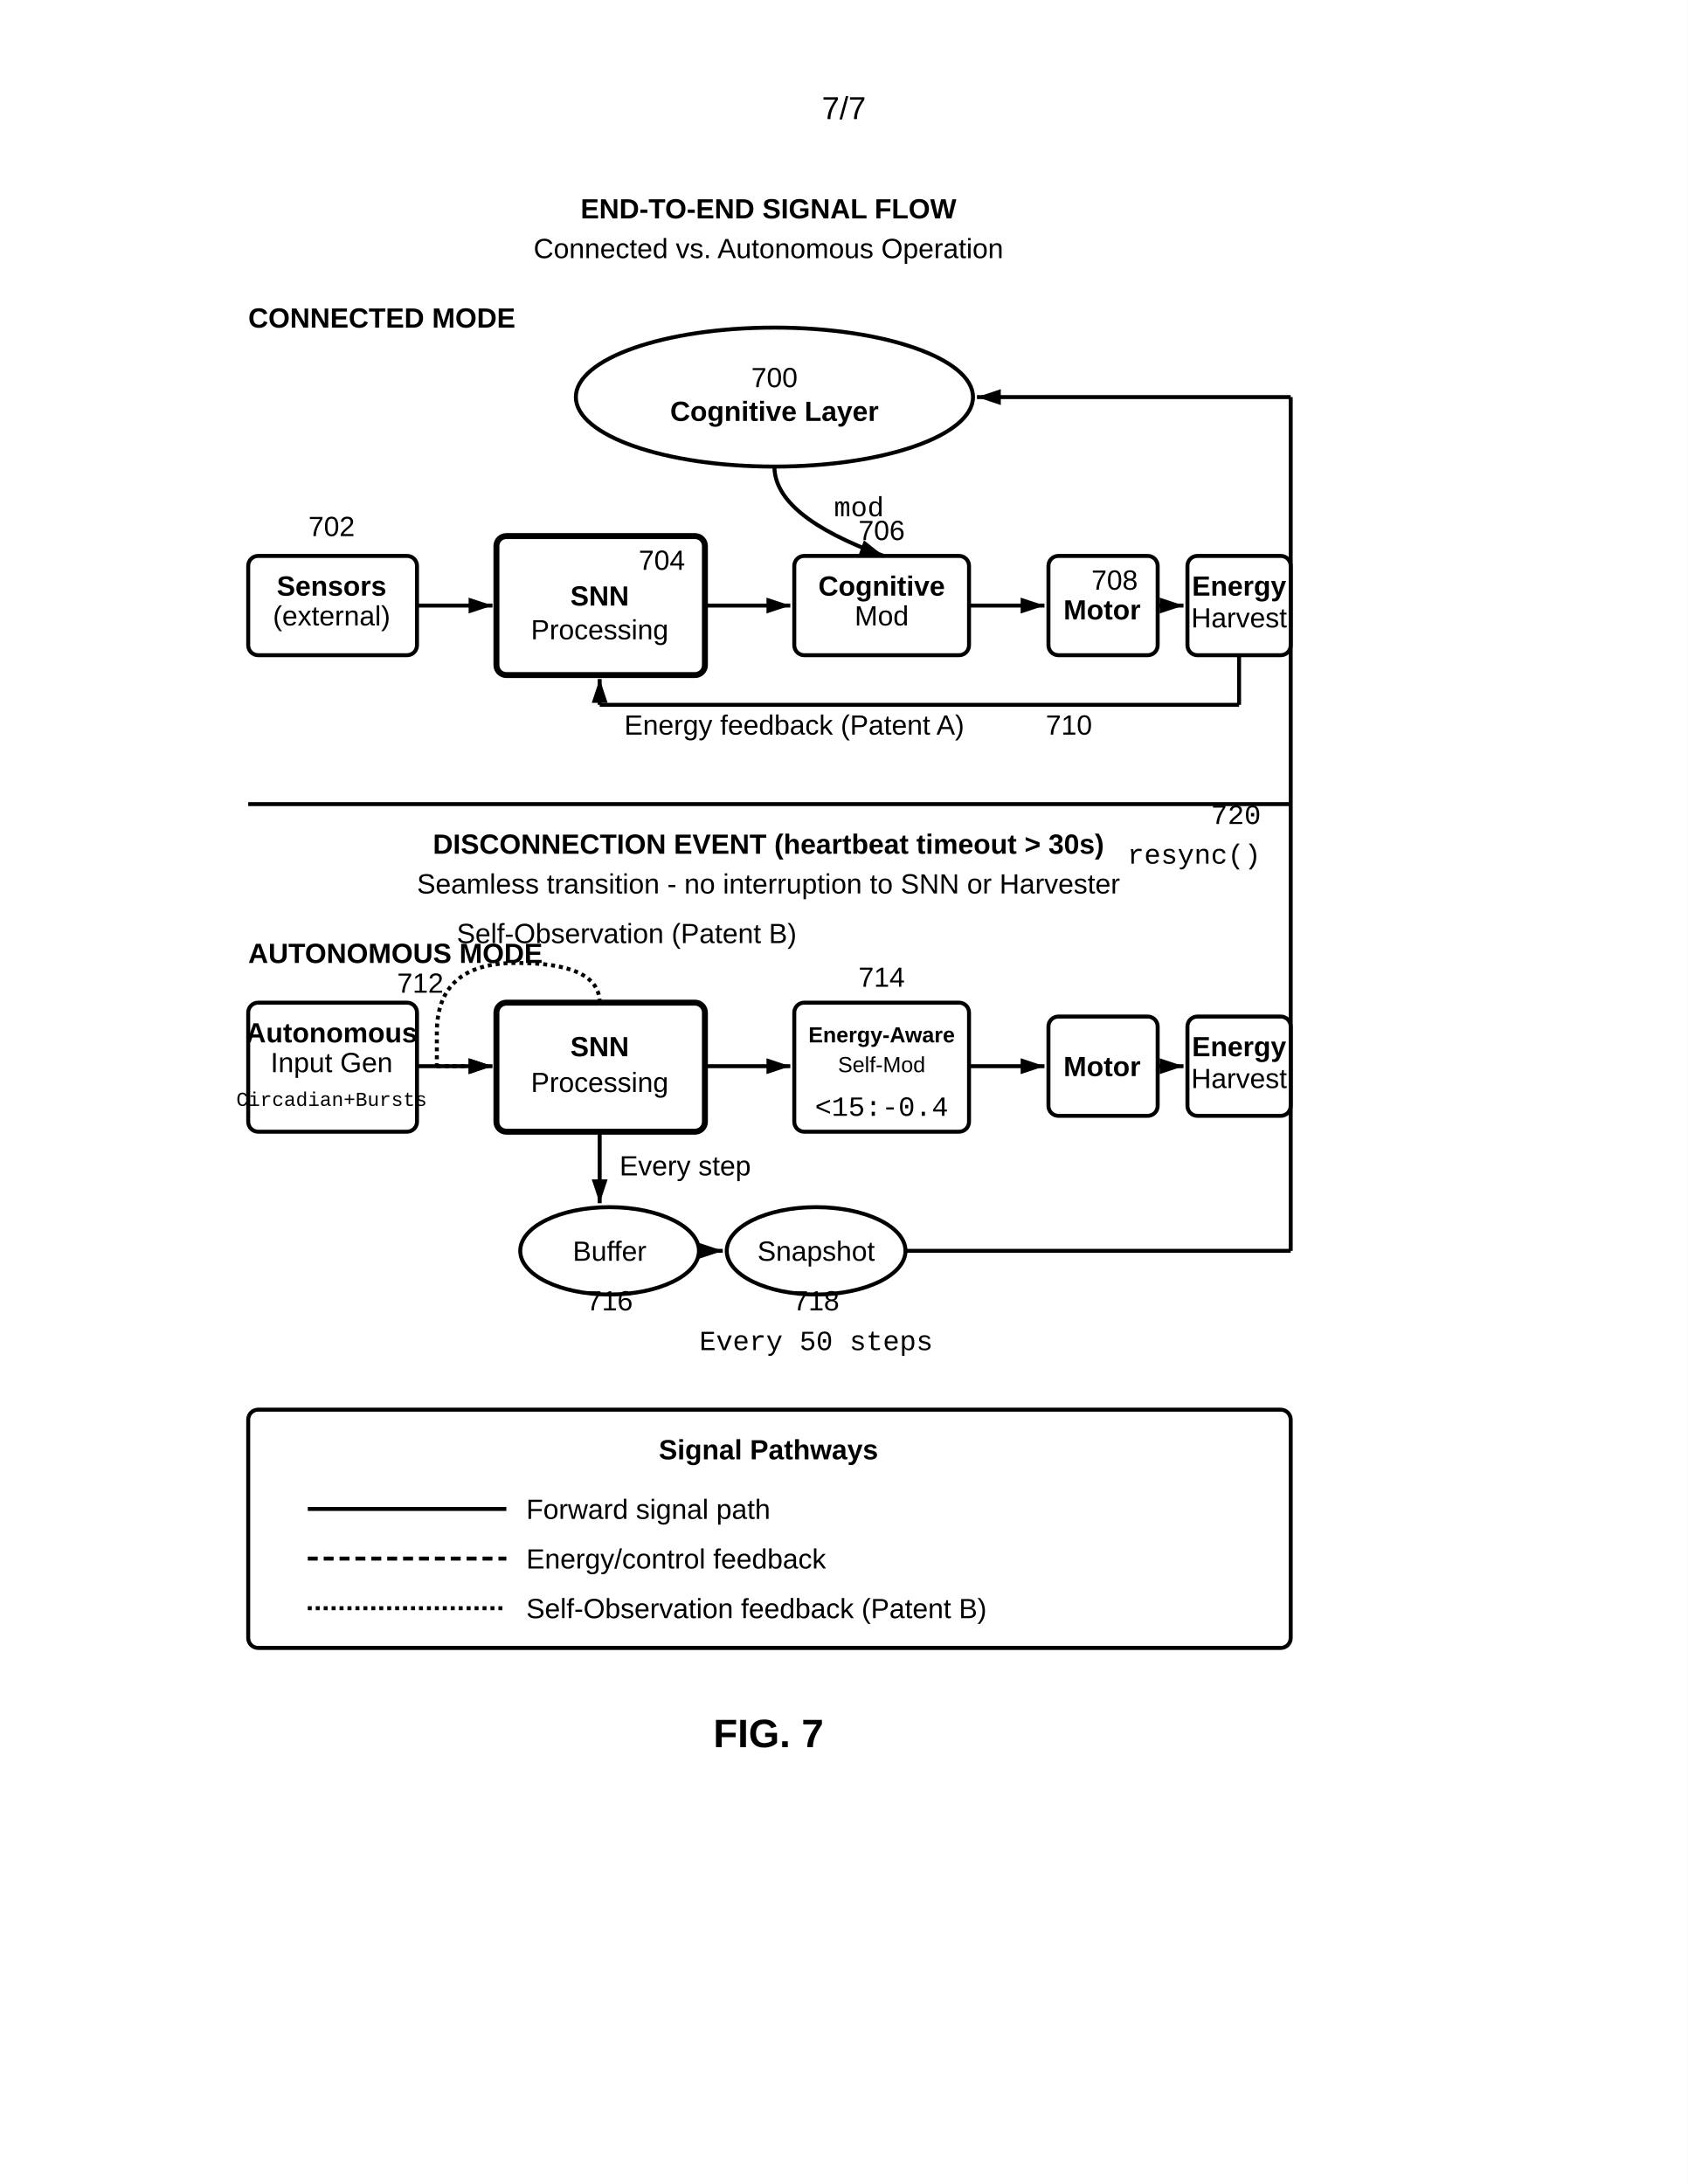
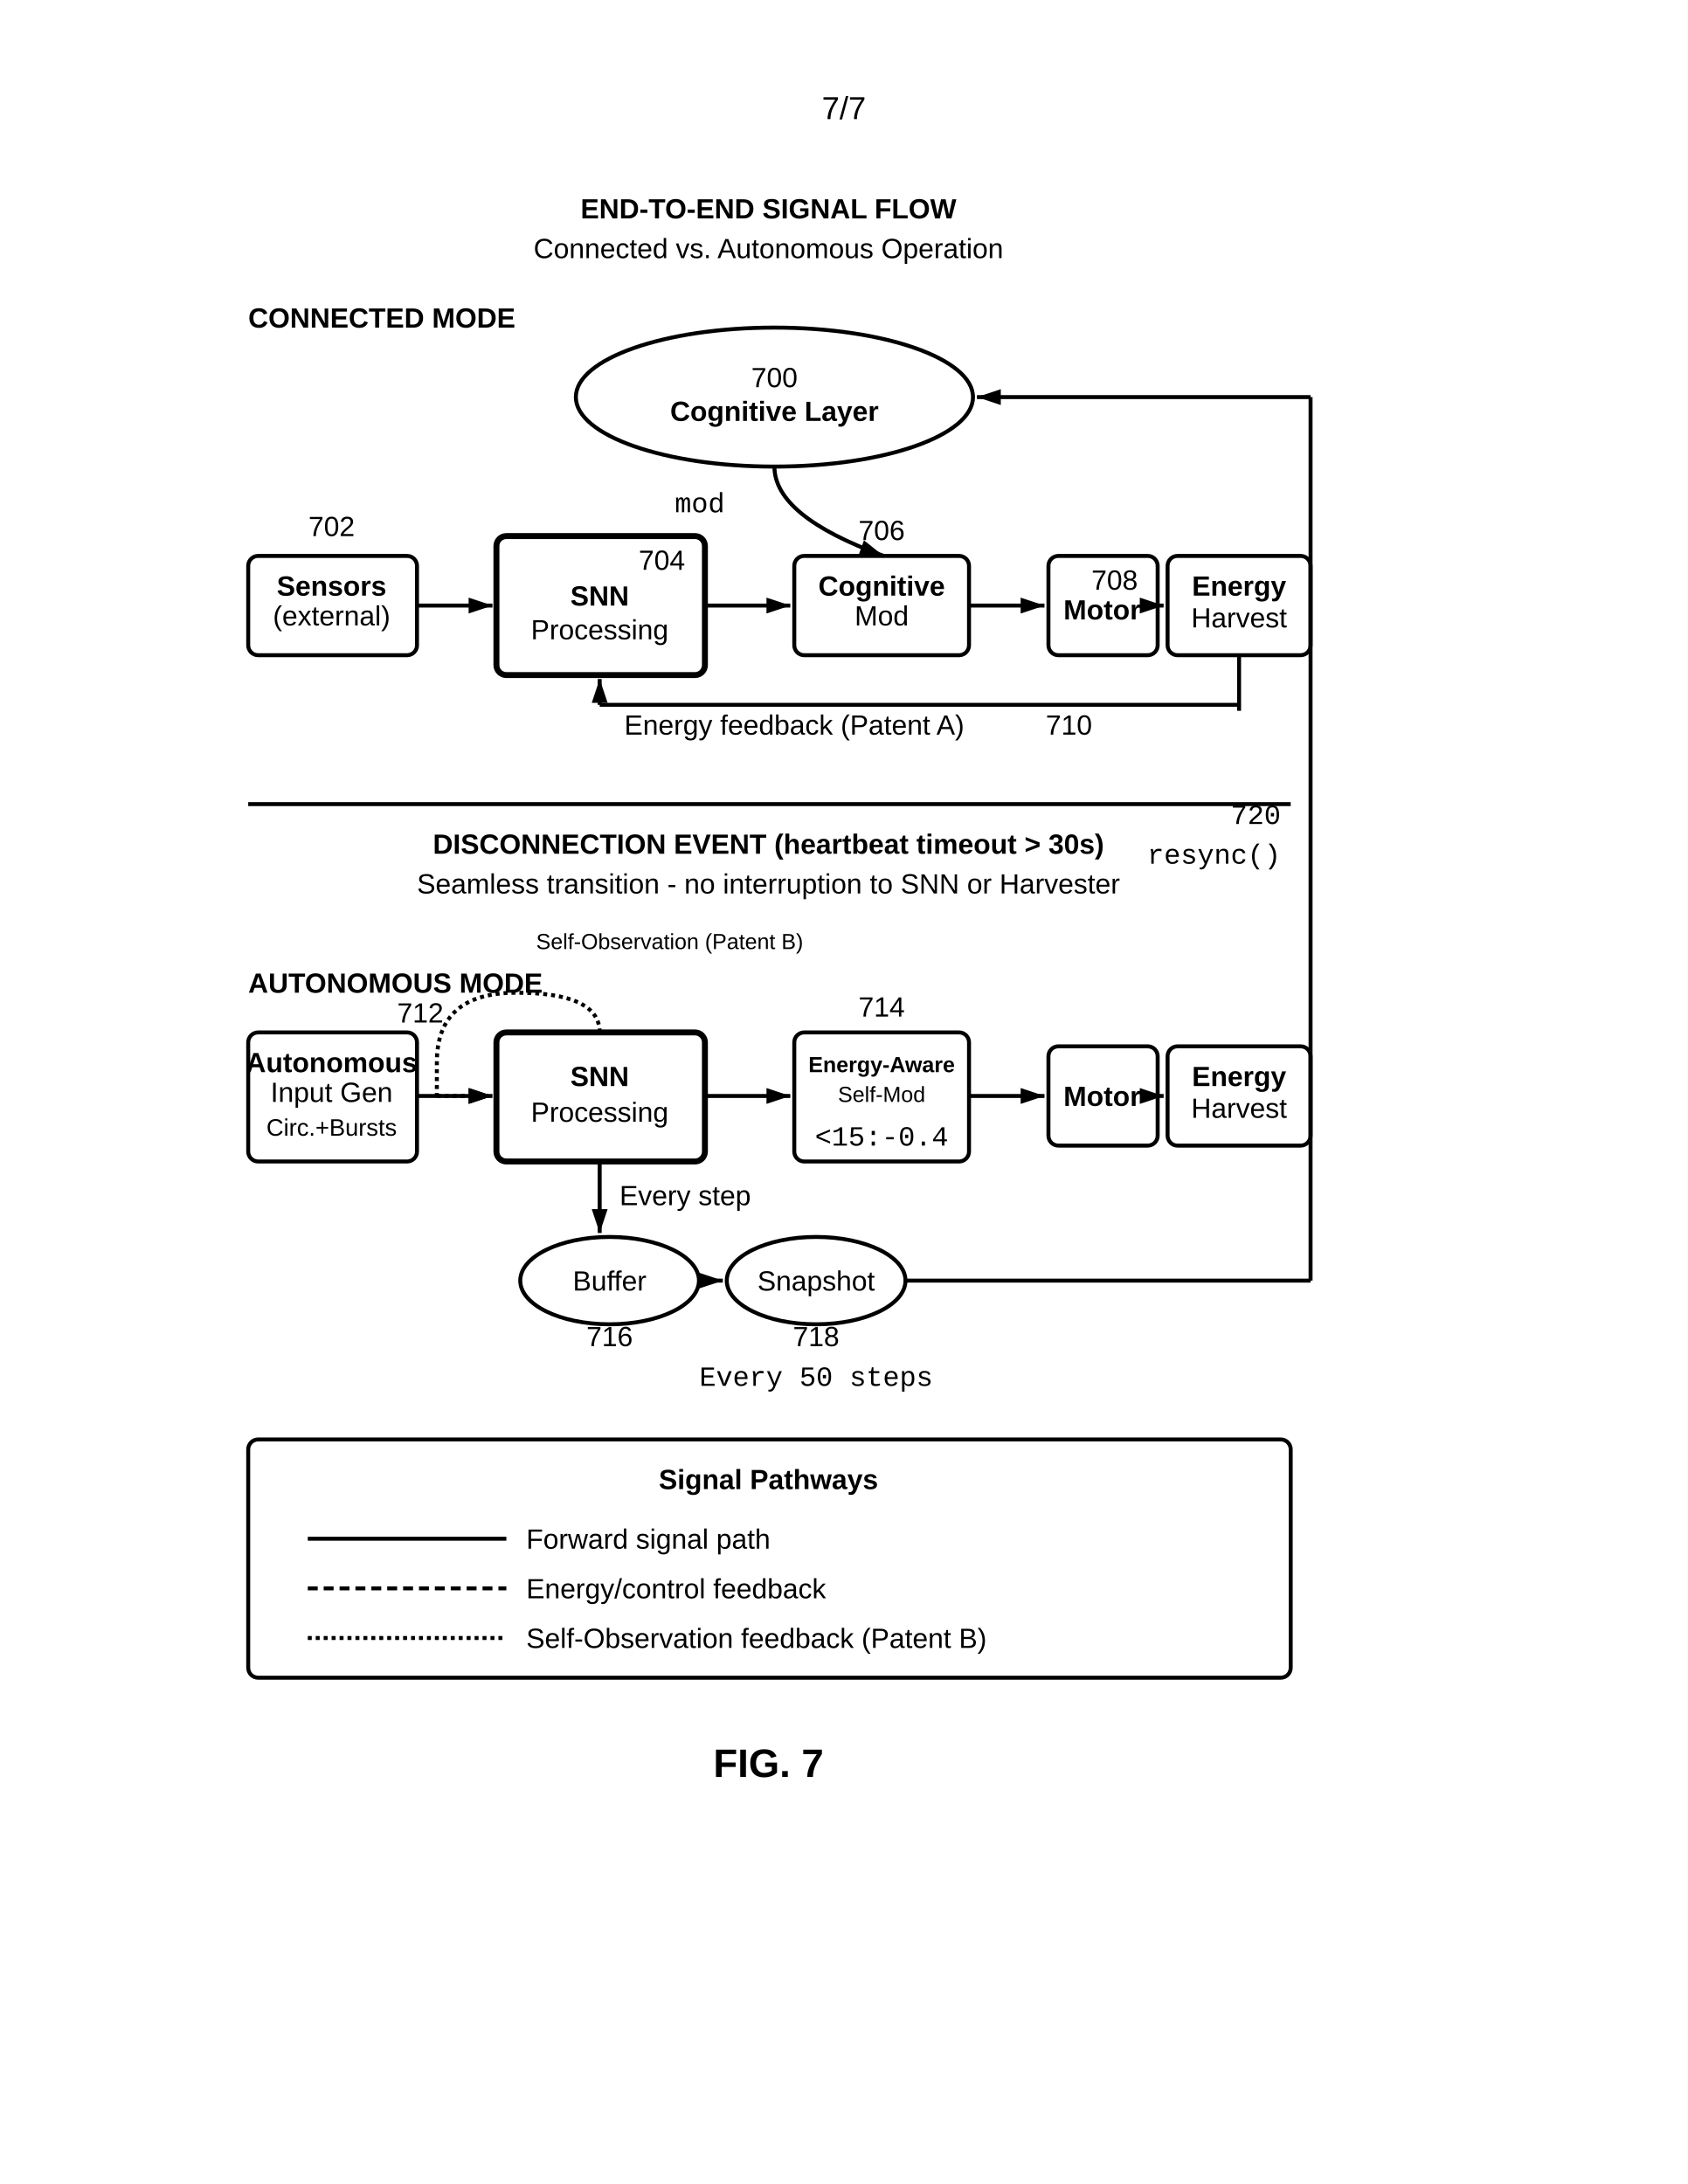
<svg xmlns="http://www.w3.org/2000/svg" width="8.5in" height="11in" viewBox="0 0 850 1100">
  <defs>
    <marker id="ah" markerWidth="6" markerHeight="4" refX="6" refY="2" orient="auto">
      <polygon points="0 0, 6 2, 0 4" fill="black" />
    </marker>
  </defs>
  <rect width="100%" height="100%" fill="white" />
  <text x="425" y="60" font-family="Arial, sans-serif" font-size="16" text-anchor="middle">7/7</text>
  <text x="387" y="110" font-family="Arial, sans-serif" font-size="14" font-weight="bold" text-anchor="middle">END-TO-END SIGNAL FLOW</text>
  <text x="387" y="130" font-family="Arial, sans-serif" font-size="14" text-anchor="middle">Connected vs. Autonomous Operation</text>
  <text x="125" y="165" font-family="Arial, sans-serif" font-size="14" font-weight="bold" text-anchor="start">CONNECTED MODE</text>
  <ellipse cx="390" cy="200" rx="100" ry="35" fill="none" stroke="black" stroke-width="2" />
  <text x="390" y="195" font-family="Arial, sans-serif" font-size="14" text-anchor="middle">700</text>
  <text x="390" y="212" font-family="Arial, sans-serif" font-size="14" font-weight="bold" text-anchor="middle">Cognitive Layer</text>
  <path d="M390,235 Q390,260 445,280" fill="none" stroke="black" stroke-width="2" marker-end="url(#ah)" />
-   <text x="420" y="260" font-family="Courier New, monospace" font-size="14" text-anchor="start">mod</text>
+   <text x="365" y="258" font-family="Courier New, monospace" font-size="14" text-anchor="end">mod</text>
  <rect x="125" y="280" width="85" height="50" rx="5" fill="none" stroke="black" stroke-width="2" />
  <text x="167" y="270" font-family="Arial, sans-serif" font-size="14" text-anchor="middle">702</text>
  <text x="167" y="300" font-family="Arial, sans-serif" font-size="14" font-weight="bold" text-anchor="middle">Sensors</text>
  <text x="167" y="315" font-family="Arial, sans-serif" font-size="14" text-anchor="middle">(external)</text>
  <line x1="210" y1="305" x2="248" y2="305" stroke="black" stroke-width="2" marker-end="url(#ah)" />
  <rect x="250" y="270" width="105" height="70" rx="5" fill="none" stroke="black" stroke-width="3" />
  <text x="345" y="287" font-family="Arial, sans-serif" font-size="14" text-anchor="end">704</text>
  <text x="302" y="305" font-family="Arial, sans-serif" font-size="14" font-weight="bold" text-anchor="middle">SNN</text>
  <text x="302" y="322" font-family="Arial, sans-serif" font-size="14" text-anchor="middle">Processing</text>
  <line x1="355" y1="305" x2="398" y2="305" stroke="black" stroke-width="2" marker-end="url(#ah)" />
  <rect x="400" y="280" width="88" height="50" rx="5" fill="none" stroke="black" stroke-width="2" />
  <text x="444" y="272" font-family="Arial, sans-serif" font-size="14" text-anchor="middle">706</text>
  <text x="444" y="300" font-family="Arial, sans-serif" font-size="14" font-weight="bold" text-anchor="middle">Cognitive</text>
  <text x="444" y="315" font-family="Arial, sans-serif" font-size="14" text-anchor="middle">Mod</text>
  <line x1="488" y1="305" x2="526" y2="305" stroke="black" stroke-width="2" marker-end="url(#ah)" />
  <rect x="528" y="280" width="55" height="50" rx="5" fill="none" stroke="black" stroke-width="2" />
  <text x="573" y="297" font-family="Arial, sans-serif" font-size="14" text-anchor="end">708</text>
  <text x="555" y="312" font-family="Arial, sans-serif" font-size="14" font-weight="bold" text-anchor="middle">Motor</text>
-   <line x1="583" y1="305" x2="596" y2="305" stroke="black" stroke-width="2" marker-end="url(#ah)" />
-   <rect x="598" y="280" width="52" height="50" rx="5" fill="none" stroke="black" stroke-width="2" />
+   <line x1="583" y1="305" x2="586" y2="305" stroke="black" stroke-width="2" marker-end="url(#ah)" />
+   <rect x="588" y="280" width="72" height="50" rx="5" fill="none" stroke="black" stroke-width="2" />
  <text x="624" y="300" font-family="Arial, sans-serif" font-size="14" font-weight="bold" text-anchor="middle">Energy</text>
  <text x="624" y="316" font-family="Arial, sans-serif" font-size="14" text-anchor="middle">Harvest</text>
-   <line x1="624" y1="330" x2="624" y2="355" stroke="black" stroke-width="2" />
+   <line x1="624" y1="330" x2="624" y2="358" stroke="black" stroke-width="2" />
  <line x1="624" y1="355" x2="302" y2="355" stroke="black" stroke-width="2" />
  <line x1="302" y1="355" x2="302" y2="342" stroke="black" stroke-width="2" marker-end="url(#ah)" />
  <text x="550" y="370" font-family="Arial, sans-serif" font-size="14" text-anchor="end">710</text>
  <text x="400" y="370" font-family="Arial, sans-serif" font-size="14" text-anchor="middle">Energy feedback (Patent A)</text>
  <line x1="125" y1="405" x2="650" y2="405" stroke="black" stroke-width="2" />
  <text x="387" y="430" font-family="Arial, sans-serif" font-size="14" font-weight="bold" text-anchor="middle">DISCONNECTION EVENT (heartbeat timeout &gt; 30s)</text>
  <text x="387" y="450" font-family="Arial, sans-serif" font-size="14" text-anchor="middle">Seamless transition - no interruption to SNN or Harvester</text>
-   <text x="125" y="485" font-family="Arial, sans-serif" font-size="14" font-weight="bold" text-anchor="start">AUTONOMOUS MODE</text>
-   <rect x="125" y="505" width="85" height="65" rx="5" fill="none" stroke="black" stroke-width="2" />
-   <text x="200" y="500" font-family="Arial, sans-serif" font-size="14" text-anchor="start">712</text>
-   <text x="167" y="525" font-family="Arial, sans-serif" font-size="14" font-weight="bold" text-anchor="middle">Autonomous</text>
-   <text x="167" y="540" font-family="Arial, sans-serif" font-size="14" text-anchor="middle">Input Gen</text>
-   <text x="167" y="557" font-family="Courier New, monospace" font-size="10" text-anchor="middle">Circadian+Bursts</text>
-   <line x1="210" y1="537" x2="248" y2="537" stroke="black" stroke-width="2" marker-end="url(#ah)" />
-   <rect x="250" y="505" width="105" height="65" rx="5" fill="none" stroke="black" stroke-width="3" />
-   <text x="302" y="532" font-family="Arial, sans-serif" font-size="14" font-weight="bold" text-anchor="middle">SNN</text>
-   <text x="302" y="550" font-family="Arial, sans-serif" font-size="14" text-anchor="middle">Processing</text>
-   <line x1="355" y1="537" x2="398" y2="537" stroke="black" stroke-width="2" marker-end="url(#ah)" />
-   <rect x="400" y="505" width="88" height="65" rx="5" fill="none" stroke="black" stroke-width="2" />
-   <text x="444" y="497" font-family="Arial, sans-serif" font-size="14" text-anchor="middle">714</text>
-   <text x="444" y="525" font-family="Arial, sans-serif" font-size="11" font-weight="bold" text-anchor="middle">Energy-Aware</text>
-   <text x="444" y="540" font-family="Arial, sans-serif" font-size="11" text-anchor="middle">Self-Mod</text>
-   <text x="444" y="562" font-family="Courier New, monospace" font-size="14" text-anchor="middle">&lt;15:-0.4</text>
-   <line x1="488" y1="537" x2="526" y2="537" stroke="black" stroke-width="2" marker-end="url(#ah)" />
-   <rect x="528" y="512" width="55" height="50" rx="5" fill="none" stroke="black" stroke-width="2" />
-   <text x="555" y="542" font-family="Arial, sans-serif" font-size="14" font-weight="bold" text-anchor="middle">Motor</text>
-   <line x1="583" y1="537" x2="596" y2="537" stroke="black" stroke-width="2" marker-end="url(#ah)" />
-   <rect x="598" y="512" width="52" height="50" rx="5" fill="none" stroke="black" stroke-width="2" />
-   <text x="624" y="532" font-family="Arial, sans-serif" font-size="14" font-weight="bold" text-anchor="middle">Energy</text>
-   <text x="624" y="548" font-family="Arial, sans-serif" font-size="14" text-anchor="middle">Harvest</text>
-   <ellipse cx="307" cy="630" rx="45" ry="22" fill="none" stroke="black" stroke-width="2" />
-   <text x="307" y="660" font-family="Arial, sans-serif" font-size="14" text-anchor="middle">716</text>
-   <text x="307" y="635" font-family="Arial, sans-serif" font-size="14" text-anchor="middle">Buffer</text>
-   <line x1="302" y1="570" x2="302" y2="606" stroke="black" stroke-width="2" marker-end="url(#ah)" />
-   <text x="312" y="592" font-family="Arial, sans-serif" font-size="14" text-anchor="start">Every step</text>
-   <ellipse cx="411" cy="630" rx="45" ry="22" fill="none" stroke="black" stroke-width="2" />
-   <text x="411" y="660" font-family="Arial, sans-serif" font-size="14" text-anchor="middle">718</text>
-   <text x="411" y="635" font-family="Arial, sans-serif" font-size="14" text-anchor="middle">Snapshot</text>
-   <line x1="352" y1="630" x2="364" y2="630" stroke="black" stroke-width="2" marker-end="url(#ah)" />
-   <text x="411" y="680" font-family="Courier New, monospace" font-size="14" text-anchor="middle">Every 50 steps</text>
-   <line x1="456" y1="630" x2="650" y2="630" stroke="black" stroke-width="2" />
-   <line x1="650" y1="630" x2="650" y2="200" stroke="black" stroke-width="2" />
-   <line x1="650" y1="200" x2="492" y2="200" stroke="black" stroke-width="2" marker-end="url(#ah)" />
-   <text x="635" y="415" font-family="Courier New, monospace" font-size="14" text-anchor="end">720</text>
-   <text x="635" y="435" font-family="Courier New, monospace" font-size="14" text-anchor="end">resync()</text>
-   <path d="M 302 505 Q 302 485 260 485 Q 220 485 220 520 L 220 537" fill="none" stroke="black" stroke-width="2" stroke-dasharray="2,2" />
-   <line x1="220" y1="537" x2="248" y2="537" stroke="black" stroke-width="2" stroke-dasharray="2,2" marker-end="url(#ah)" />
-   <text x="230" y="475" font-family="Arial, sans-serif" font-size="14" text-anchor="start">Self-Observation (Patent B)</text>
-   <rect x="125" y="710" width="525" height="120" rx="5" fill="none" stroke="black" stroke-width="2" />
-   <text x="387" y="735" font-family="Arial, sans-serif" font-size="14" font-weight="bold" text-anchor="middle">Signal Pathways</text>
-   <line x1="155" y1="760" x2="255" y2="760" stroke="black" stroke-width="2" />
-   <text x="265" y="765" font-family="Arial, sans-serif" font-size="14" text-anchor="start">Forward signal path</text>
-   <line x1="155" y1="785" x2="255" y2="785" stroke="black" stroke-width="2" stroke-dasharray="5,3" />
-   <text x="265" y="790" font-family="Arial, sans-serif" font-size="14" text-anchor="start">Energy/control feedback</text>
-   <line x1="155" y1="810" x2="255" y2="810" stroke="black" stroke-width="2" stroke-dasharray="2,2" />
-   <text x="265" y="815" font-family="Arial, sans-serif" font-size="14" text-anchor="start">Self-Observation feedback (Patent B)</text>
-   <text x="387" y="880" font-family="Arial, sans-serif" font-size="20" font-weight="bold" text-anchor="middle">FIG. 7</text>
+   <text x="125" y="500" font-family="Arial, sans-serif" font-size="14" font-weight="bold" text-anchor="start">AUTONOMOUS MODE</text>
+   <rect x="125" y="520" width="85" height="65" rx="5" fill="none" stroke="black" stroke-width="2" />
+   <text x="200" y="515" font-family="Arial, sans-serif" font-size="14" text-anchor="start">712</text>
+   <text x="167" y="540" font-family="Arial, sans-serif" font-size="14" font-weight="bold" text-anchor="middle">Autonomous</text>
+   <text x="167" y="555" font-family="Arial, sans-serif" font-size="14" text-anchor="middle">Input Gen</text>
+   <text x="167" y="572" font-family="Arial, sans-serif" font-size="12" text-anchor="middle">Circ.+Bursts</text>
+   <line x1="210" y1="552" x2="248" y2="552" stroke="black" stroke-width="2" marker-end="url(#ah)" />
+   <rect x="250" y="520" width="105" height="65" rx="5" fill="none" stroke="black" stroke-width="3" />
+   <text x="302" y="547" font-family="Arial, sans-serif" font-size="14" font-weight="bold" text-anchor="middle">SNN</text>
+   <text x="302" y="565" font-family="Arial, sans-serif" font-size="14" text-anchor="middle">Processing</text>
+   <line x1="355" y1="552" x2="398" y2="552" stroke="black" stroke-width="2" marker-end="url(#ah)" />
+   <rect x="400" y="520" width="88" height="65" rx="5" fill="none" stroke="black" stroke-width="2" />
+   <text x="444" y="512" font-family="Arial, sans-serif" font-size="14" text-anchor="middle">714</text>
+   <text x="444" y="540" font-family="Arial, sans-serif" font-size="11" font-weight="bold" text-anchor="middle">Energy-Aware</text>
+   <text x="444" y="555" font-family="Arial, sans-serif" font-size="11" text-anchor="middle">Self-Mod</text>
+   <text x="444" y="577" font-family="Courier New, monospace" font-size="14" text-anchor="middle">&lt;15:-0.4</text>
+   <line x1="488" y1="552" x2="526" y2="552" stroke="black" stroke-width="2" marker-end="url(#ah)" />
+   <rect x="528" y="527" width="55" height="50" rx="5" fill="none" stroke="black" stroke-width="2" />
+   <text x="555" y="557" font-family="Arial, sans-serif" font-size="14" font-weight="bold" text-anchor="middle">Motor</text>
+   <line x1="583" y1="552" x2="586" y2="552" stroke="black" stroke-width="2" marker-end="url(#ah)" />
+   <rect x="588" y="527" width="72" height="50" rx="5" fill="none" stroke="black" stroke-width="2" />
+   <text x="624" y="547" font-family="Arial, sans-serif" font-size="14" font-weight="bold" text-anchor="middle">Energy</text>
+   <text x="624" y="563" font-family="Arial, sans-serif" font-size="14" text-anchor="middle">Harvest</text>
+   <ellipse cx="307" cy="645" rx="45" ry="22" fill="none" stroke="black" stroke-width="2" />
+   <text x="307" y="678" font-family="Arial, sans-serif" font-size="14" text-anchor="middle">716</text>
+   <text x="307" y="650" font-family="Arial, sans-serif" font-size="14" text-anchor="middle">Buffer</text>
+   <line x1="302" y1="585" x2="302" y2="621" stroke="black" stroke-width="2" marker-end="url(#ah)" />
+   <text x="312" y="607" font-family="Arial, sans-serif" font-size="14" text-anchor="start">Every step</text>
+   <ellipse cx="411" cy="645" rx="45" ry="22" fill="none" stroke="black" stroke-width="2" />
+   <text x="411" y="678" font-family="Arial, sans-serif" font-size="14" text-anchor="middle">718</text>
+   <text x="411" y="650" font-family="Arial, sans-serif" font-size="14" text-anchor="middle">Snapshot</text>
+   <line x1="352" y1="645" x2="364" y2="645" stroke="black" stroke-width="2" marker-end="url(#ah)" />
+   <text x="411" y="698" font-family="Courier New, monospace" font-size="14" text-anchor="middle">Every 50 steps</text>
+   <line x1="456" y1="645" x2="660" y2="645" stroke="black" stroke-width="2" />
+   <line x1="660" y1="645" x2="660" y2="200" stroke="black" stroke-width="2" />
+   <line x1="660" y1="200" x2="492" y2="200" stroke="black" stroke-width="2" marker-end="url(#ah)" />
+   <text x="645" y="415" font-family="Courier New, monospace" font-size="14" text-anchor="end">720</text>
+   <text x="645" y="435" font-family="Courier New, monospace" font-size="14" text-anchor="end">resync()</text>
+   <path d="M 302 520 Q 302 500 260 500 Q 220 500 220 535 L 220 552" fill="none" stroke="black" stroke-width="2" stroke-dasharray="2,2" />
+   <line x1="220" y1="552" x2="248" y2="552" stroke="black" stroke-width="2" stroke-dasharray="2,2" marker-end="url(#ah)" />
+   <text x="270" y="478" font-family="Arial, sans-serif" font-size="11" text-anchor="start">Self-Observation (Patent B)</text>
+   <rect x="125" y="725" width="525" height="120" rx="5" fill="none" stroke="black" stroke-width="2" />
+   <text x="387" y="750" font-family="Arial, sans-serif" font-size="14" font-weight="bold" text-anchor="middle">Signal Pathways</text>
+   <line x1="155" y1="775" x2="255" y2="775" stroke="black" stroke-width="2" />
+   <text x="265" y="780" font-family="Arial, sans-serif" font-size="14" text-anchor="start">Forward signal path</text>
+   <line x1="155" y1="800" x2="255" y2="800" stroke="black" stroke-width="2" stroke-dasharray="5,3" />
+   <text x="265" y="805" font-family="Arial, sans-serif" font-size="14" text-anchor="start">Energy/control feedback</text>
+   <line x1="155" y1="825" x2="255" y2="825" stroke="black" stroke-width="2" stroke-dasharray="2,2" />
+   <text x="265" y="830" font-family="Arial, sans-serif" font-size="14" text-anchor="start">Self-Observation feedback (Patent B)</text>
+   <text x="387" y="895" font-family="Arial, sans-serif" font-size="20" font-weight="bold" text-anchor="middle">FIG. 7</text>
</svg>
